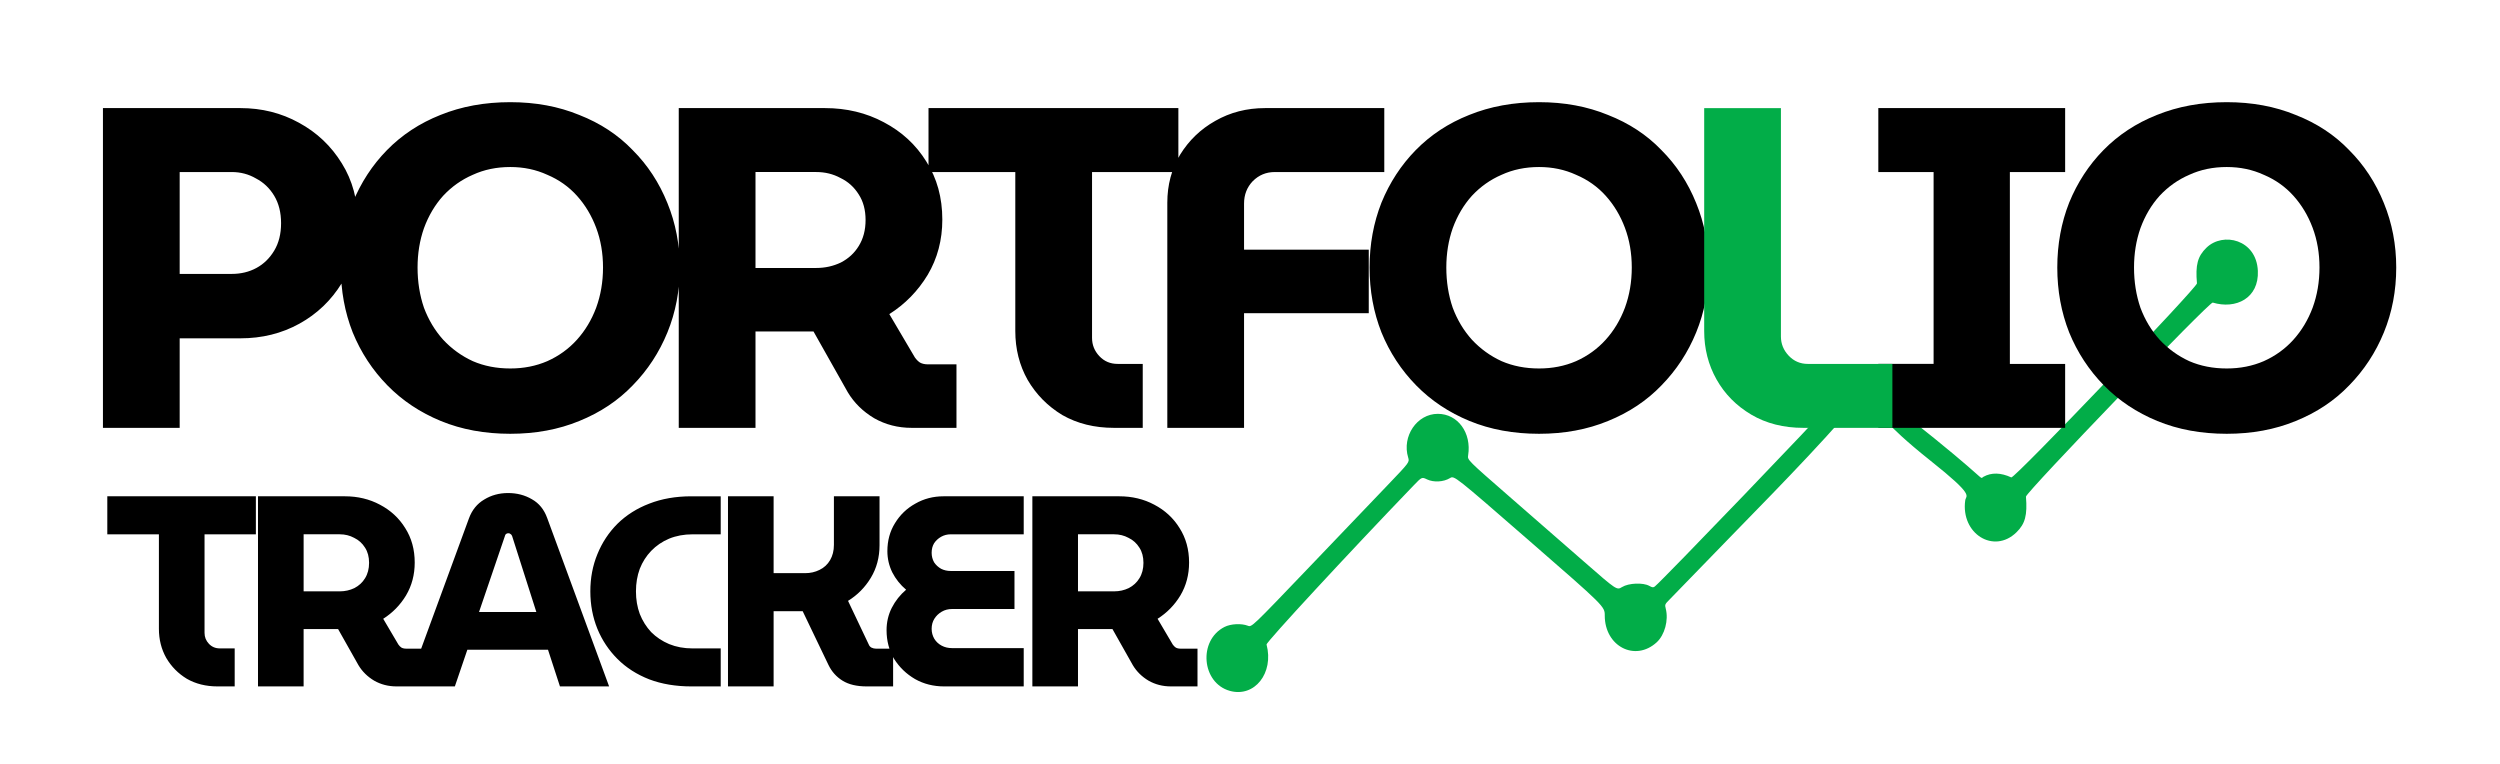
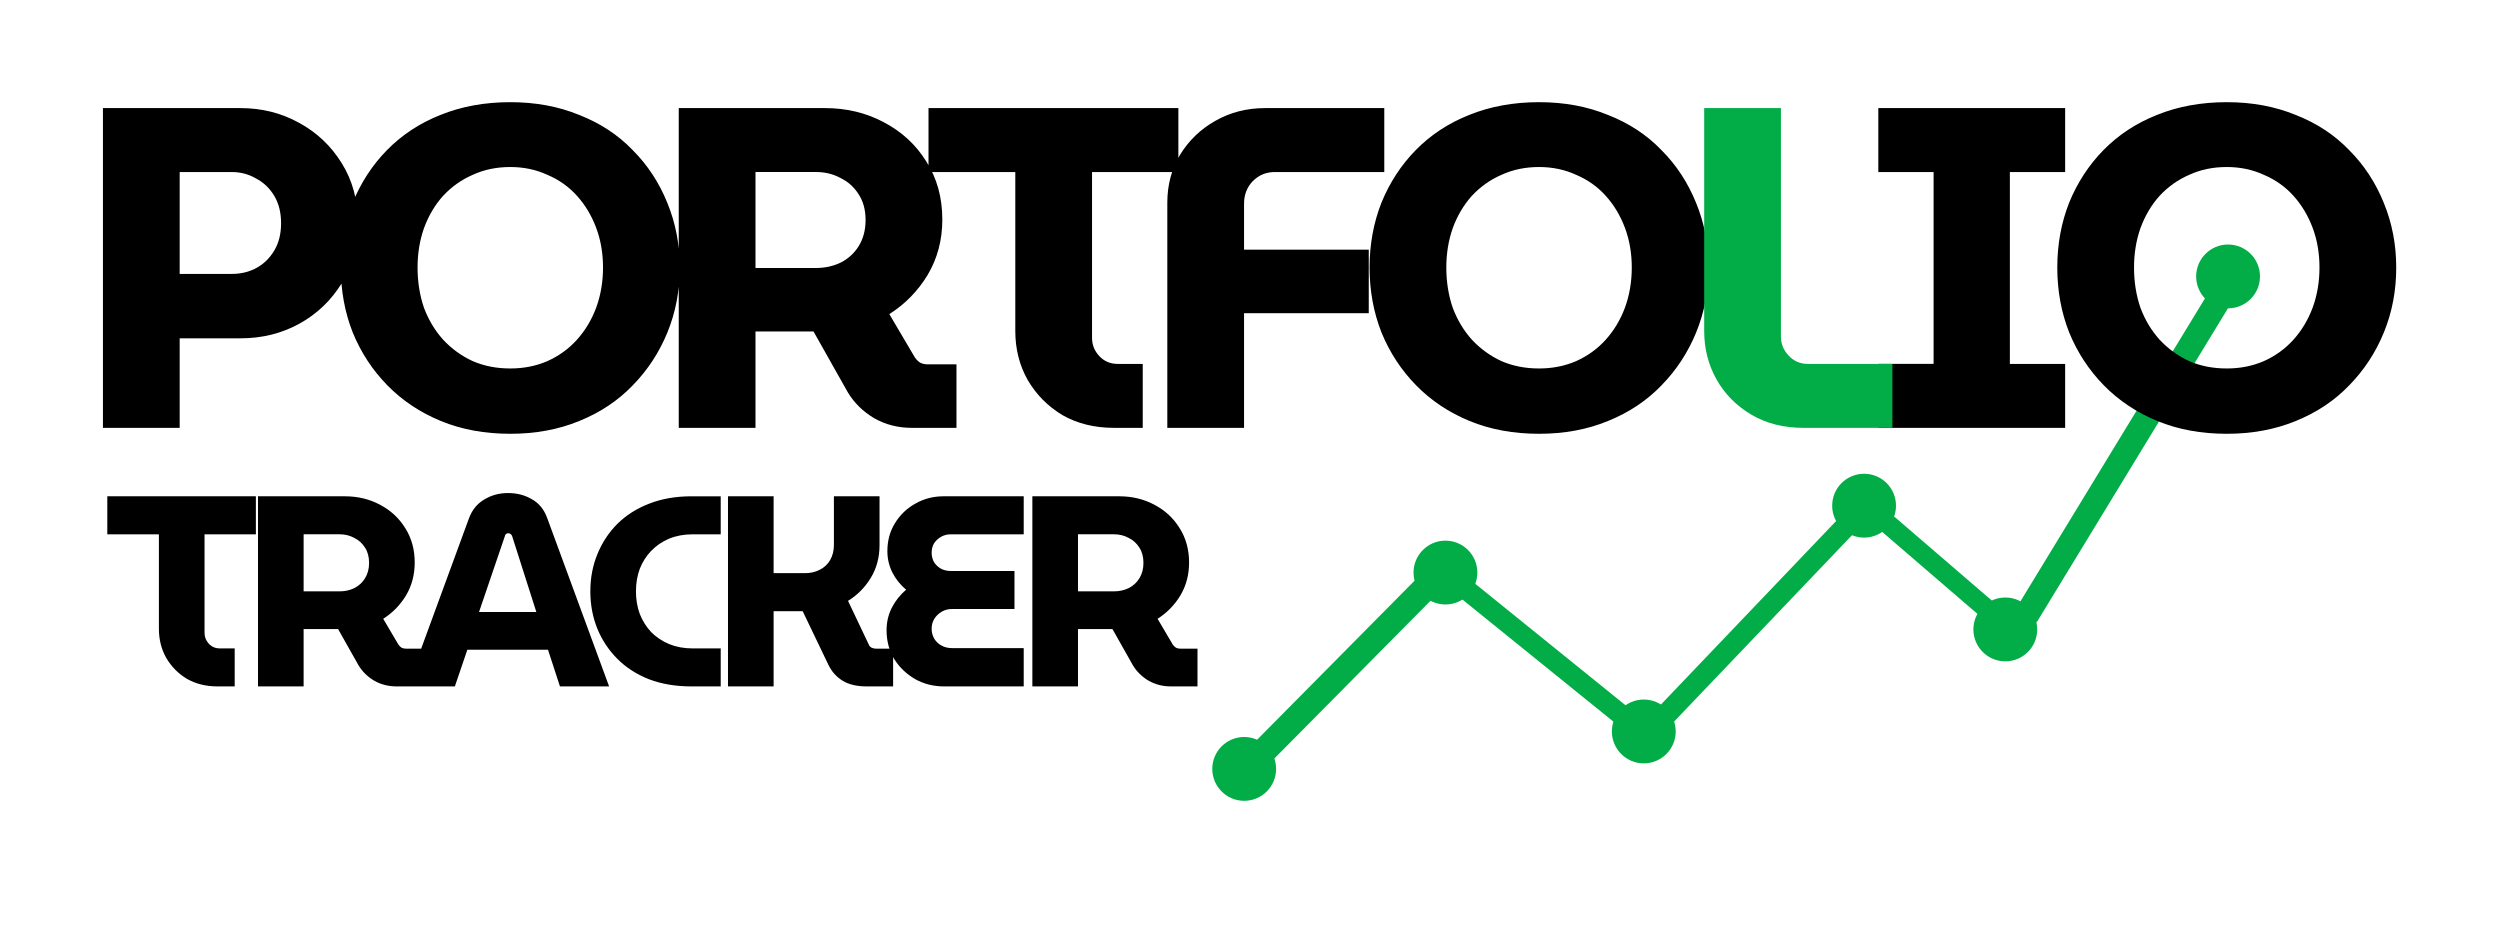
- <svg xmlns="http://www.w3.org/2000/svg" xmlns:xlink="http://www.w3.org/1999/xlink" width="1080" height="330" viewBox="0 0 285.75 87.312" version="1.1" id="svg1" xml:space="preserve">
+ <svg xmlns="http://www.w3.org/2000/svg" xmlns:xlink="http://www.w3.org/1999/xlink" width="1080" height="400" viewBox="0 0 285.75 105.833" version="1.1" id="svg1" xml:space="preserve">
  <defs id="defs1">
    <linearGradient id="swatch7">
      <stop style="stop-color:#000000;stop-opacity:1;" offset="0" id="stop7" />
    </linearGradient>
    <linearGradient id="swatch6">
      <stop style="stop-color:#02ad48;stop-opacity:1;" offset="0" id="stop6" />
    </linearGradient>
-     <linearGradient xlink:href="#swatch6" id="linearGradient6" x1="137.901" y1="152.271" x2="257.551" y2="152.271" gradientUnits="userSpaceOnUse" gradientTransform="translate(0,-97.75386)" />
-     <linearGradient xlink:href="#swatch6" id="linearGradient3" gradientUnits="userSpaceOnUse" x1="194.789" y1="128.383" x2="216.3" y2="128.383" gradientTransform="translate(0,-97.75386)" />
+     <linearGradient xlink:href="#swatch6" id="linearGradient3" gradientUnits="userSpaceOnUse" gradientTransform="translate(0,-97.75386)" x1="194.789" y1="128.383" x2="216.3" y2="128.383" />
  </defs>
  <g id="g6" style="display:inline">
    <path style="font-weight:bold;font-size:31.044px;line-height:0;font-family:MuseoModerno;-inkscape-font-specification:'MuseoModerno Bold';letter-spacing:-2.117px;word-spacing:0px;text-orientation:upright;fill-opacity:1;stroke-width:1.323" d="m 24.869,78.457 q -1.987,0 -3.508,-0.869 Q 19.871,76.687 19.001,75.197 18.163,73.707 18.163,71.875 V 61.072 h -5.898 v -4.346 h 16.981 v 4.346 h -5.867 v 11.269 q 0,0.714 0.497,1.242 0.497,0.528 1.242,0.528 H 26.825 v 4.346 z m 4.62,0 v -21.731 h 9.934 q 2.204,0 4.005,0.962 1.832,0.962 2.887,2.67 1.087,1.707 1.087,3.943 0,2.08 -0.993,3.756 -0.993,1.645 -2.608,2.67 l 1.738,2.949 q 0.155,0.217 0.341,0.341 0.217,0.124 0.559,0.124 h 1.925 v 4.315 H 45.321 q -1.397,0 -2.546,-0.652 -1.149,-0.683 -1.801,-1.77 l -2.328,-4.129 q -0.217,0 -0.466,0 -0.217,0 -0.466,0 h -3.011 v 6.55 z m 5.215,-10.866 h 4.129 q 0.9,0 1.676,-0.373 0.776,-0.404 1.211,-1.118 0.466,-0.745 0.466,-1.77 0,-1.024 -0.466,-1.738 -0.466,-0.745 -1.242,-1.118 -0.745,-0.404 -1.645,-0.404 h -4.129 z m 11.853,10.866 7.047,-19.216 q 0.528,-1.428 1.738,-2.142 1.211,-0.745 2.732,-0.745 1.521,0 2.732,0.714 1.211,0.683 1.738,2.142 l 7.078,19.248 h -5.619 l -1.366,-4.191 h -9.22 l -1.428,4.191 z m 8.196,-8.506 h 6.55 L 58.541,61.289 q -0.062,-0.186 -0.186,-0.248 -0.093,-0.093 -0.248,-0.093 -0.155,0 -0.279,0.093 -0.093,0.093 -0.124,0.248 z m 24.271,8.506 q -2.67,0 -4.812,-0.807 -2.142,-0.838 -3.632,-2.328 -1.49,-1.49 -2.297,-3.446 -0.807,-1.987 -0.807,-4.284 0,-2.297 0.807,-4.253 0.807,-1.987 2.297,-3.477 1.521,-1.49 3.632,-2.297 2.142,-0.838 4.812,-0.838 h 3.353 v 4.346 h -3.229 q -1.459,0 -2.67,0.497 -1.18,0.497 -2.049,1.397 -0.838,0.869 -1.304,2.049 -0.435,1.18 -0.435,2.577 0,1.397 0.435,2.577 0.466,1.18 1.304,2.08 0.869,0.869 2.049,1.366 1.211,0.497 2.67,0.497 h 3.229 v 4.346 z m 4.185,0 v -21.731 h 5.215 v 8.786 h 3.601 q 0.9,0 1.645,-0.373 0.776,-0.373 1.211,-1.118 0.435,-0.745 0.435,-1.738 v -5.557 h 5.215 v 5.588 q 0,2.08 -0.993,3.725 -0.993,1.645 -2.608,2.639 l 2.359,4.967 q 0.093,0.248 0.31,0.373 0.248,0.124 0.528,0.124 h 1.956 v 4.315 h -3.011 q -1.707,0 -2.763,-0.652 -1.056,-0.652 -1.614,-1.801 l -2.949,-6.147 q -0.248,0 -0.466,0 -0.217,0 -0.466,0 h -2.39 v 8.599 z m 24.706,0 q -1.832,0 -3.322,-0.838 -1.49,-0.869 -2.39,-2.297 -0.869,-1.459 -0.869,-3.291 0,-1.366 0.59,-2.546 0.621,-1.211 1.645,-2.08 -0.993,-0.838 -1.583,-1.987 -0.559,-1.149 -0.559,-2.421 0,-1.801 0.869,-3.198 0.869,-1.428 2.328,-2.235 1.459,-0.838 3.229,-0.838 h 9.158 v 4.346 h -8.351 q -0.59,0 -1.087,0.279 -0.497,0.279 -0.807,0.745 -0.279,0.466 -0.279,1.087 0,0.59 0.279,1.087 0.31,0.466 0.807,0.745 0.497,0.248 1.087,0.248 h 7.295 v 4.346 h -7.14 q -0.652,0 -1.18,0.31 -0.528,0.31 -0.838,0.807 -0.31,0.497 -0.31,1.149 0,0.621 0.31,1.149 0.31,0.497 0.838,0.776 0.528,0.279 1.18,0.279 h 8.196 v 4.377 z m 10.084,0 v -21.731 h 9.934 q 2.204,0 4.005,0.962 1.832,0.962 2.887,2.67 1.087,1.707 1.087,3.943 0,2.08 -0.993,3.756 -0.993,1.645 -2.608,2.67 l 1.738,2.949 q 0.155,0.217 0.341,0.341 0.217,0.124 0.559,0.124 h 1.925 v 4.315 h -3.042 q -1.397,0 -2.546,-0.652 -1.149,-0.683 -1.801,-1.77 l -2.328,-4.129 q -0.217,0 -0.466,0 -0.217,0 -0.466,0 h -3.011 v 6.55 z m 5.215,-10.866 h 4.129 q 0.9,0 1.676,-0.373 0.776,-0.404 1.211,-1.118 0.466,-0.745 0.466,-1.77 0,-1.024 -0.466,-1.738 -0.466,-0.745 -1.242,-1.118 -0.745,-0.404 -1.645,-0.404 h -4.129 z" id="text4" aria-label="TRACKER" />
-     <path style="display:inline;fill:url(#linearGradient6);stroke-width:0.485" d="m 140.568,78.965 c -3.232,-0.903 -3.637,-5.775 -0.607,-7.306 0.718,-0.363 1.927,-0.425 2.67,-0.137 0.442,0.172 0.442,0.172 6.954,-6.637 3.581,-3.745 7.64,-7.99 9.021,-9.433 2.51,-2.624 2.51,-2.624 2.349,-3.151 -0.74,-2.427 1.003,-5 3.387,-5 2.287,0 3.873,2.168 3.466,4.741 -0.084,0.534 -0.084,0.534 4.745,4.741 2.656,2.314 6.498,5.665 8.537,7.446 3.708,3.24 3.708,3.24 4.31,2.871 0.756,-0.463 2.399,-0.533 3.115,-0.134 0.345,0.193 0.459,0.205 0.632,0.067 0.879,-0.699 19.616,-20.203 19.581,-20.383 -0.335,-1.748 -0.03,-3.076 0.924,-4.031 1.45,-1.604 7.04,-0.529 7.092,2.988 0.016,1.04 0.016,1.04 1.236,2.004 9.63,7.609 8.18,7.187 8.732,6.882 0.912,-0.505 1.981,-0.479 3.179,0.076 0.35,0.162 21.261,-21.724 21.221,-22.18 -0.186,-2.112 0.074,-3.089 1.086,-4.076 1.892,-1.837 5.716,-0.943 5.875,2.648 0.138,3.124 -2.51,4.423 -5.158,3.623 -0.367,-0.111 -21.384,21.728 -21.348,22.181 0.17,2.132 -0.09,3.106 -1.092,4.083 -2.589,2.526 -6.384,0.148 -5.848,-3.664 0.085,-0.601 1.162,-0.447 -3.964,-4.52 -5.989,-4.76 -5.173,-5.306 -6.037,-4.847 -0.855,0.454 -3.086,0.353 -3.987,-0.021 -5.032,5.69 -11.059,11.676 -16.514,17.337 -1.421,1.475 -2.87,2.968 -3.219,3.316 -0.624,0.623 -0.632,0.642 -0.509,1.128 0.335,1.315 -0.121,2.998 -1.039,3.84 -2.462,2.255 -5.935,0.467 -5.934,-3.055 3.8e-4,-1.045 3.8e-4,-1.045 -8.601,-8.53 -8.601,-7.485 -8.601,-7.485 -9.093,-7.185 -0.734,0.447 -1.861,0.511 -2.618,0.148 -0.595,-0.285 -0.595,-0.285 -1.528,0.685 -7.476,7.77 -16.882,17.943 -16.817,18.188 0.861,3.264 -1.376,6.087 -4.199,5.298 z" id="path7" />
+     <g id="layer1" transform="matrix(0.4673902,0,0,0.4673902,132.0982,9.867852)" style="display:inline">
+       <g id="layer3" style="display:inline">
+         <rect style="fill:#02ad48;stroke-width:1.16" id="rect1" width="58.581" height="6.269" x="-82.582" y="130.871" transform="matrix(0.7035799,-0.7106161,0.6269072,0.7790939,0,0)" />
+         <path id="rect1-2" style="fill:#02ad48;stroke-width:1.173" transform="matrix(0.7580194,-0.652232,0.6866544,0.726984,0,0)" d="m 66.699,233.843 91.856,-29.337 v 6.289 l -91.856,29.337 z" />
+         <rect style="fill:#02ad48;stroke-width:1.323" id="rect2" width="58.895" height="4.973" x="131.678" y="45.488" transform="rotate(38.94987)" />
+         <path id="rect2-8" style="fill:#02ad48;stroke-width:1.323" transform="rotate(36.50986)" d="m 199.809,-23.473 53.388,3.927 v 4.783 l -53.388,-3.927 z" />
+         <path id="rect2-6" style="fill:#02ad48;stroke-width:1.385" transform="matrix(0.7274981,-0.6861097,0.7252408,0.6884953,0,0)" d="m -25.484,195.095 69.73,-3.657 v 5.205 l -69.73,3.657 z" />
+       </g>
+       <g id="layer2" style="display:inline">
+         <circle style="fill:#02ad48;stroke-width:1.323" id="path1" cx="21.636" cy="166.922" r="7.805" />
+         <circle style="fill:#02ad48;stroke-width:1.323" id="path1-6" cx="70.851" cy="118.907" r="7.805" />
+         <circle style="fill:#02ad48;stroke-width:1.323" id="path1-6-0" cx="119.359" cy="157.763" r="7.805" />
+         <circle style="display:inline;fill:#02ad48;stroke-width:1.323" id="path1-6-0-9" cx="173.232" cy="102.55" r="7.805" />
+         <circle style="fill:#02ad48;stroke-width:1.323" id="path1-6-0-4-0" cx="207.767" cy="132.811" r="7.805" />
+         <circle style="fill:#02ad48;stroke-width:1.323" id="path1-6-0-4-0-7" cx="262.242" cy="46.485" r="7.805" />
+       </g>
+     </g>
    <path style="font-weight:bold;font-size:52.211px;line-height:0;font-family:MuseoModerno;-inkscape-font-specification:'MuseoModerno Bold';letter-spacing:-4.763px;word-spacing:0px;text-orientation:upright;fill-opacity:1;stroke-width:1.323" d="M 11.766,48.903 V 12.355 h 15.716 q 3.655,0 6.683,1.671 3.08,1.671 4.908,4.647 1.827,2.924 1.827,6.787 0,3.864 -1.827,6.892 -1.827,2.976 -4.856,4.647 -3.028,1.671 -6.735,1.671 H 20.537 V 48.903 Z M 20.537,31.308 h 5.952 q 1.566,0 2.819,-0.679 1.253,-0.679 2.036,-1.984 0.783,-1.305 0.783,-3.133 0,-1.827 -0.783,-3.133 -0.783,-1.305 -2.088,-1.984 -1.253,-0.731 -2.767,-0.731 H 20.537 Z m 37.789,18.274 q -4.386,0 -7.936,-1.462 -3.55,-1.462 -6.109,-4.072 -2.558,-2.611 -3.968,-6.056 -1.357,-3.446 -1.357,-7.414 0,-3.968 1.357,-7.414 1.41,-3.446 3.916,-6.004 2.558,-2.611 6.109,-4.02 3.603,-1.462 7.988,-1.462 4.334,0 7.884,1.462 3.603,1.41 6.109,4.02 2.558,2.558 3.968,6.056 1.41,3.446 1.41,7.362 0,3.968 -1.41,7.414 -1.41,3.446 -3.968,6.056 -2.506,2.611 -6.109,4.072 -3.55,1.462 -7.884,1.462 z m 0,-7.466 q 2.297,0 4.229,-0.835 1.984,-0.888 3.394,-2.454 1.41,-1.566 2.193,-3.655 0.783,-2.141 0.783,-4.595 0,-2.454 -0.783,-4.542 -0.783,-2.088 -2.193,-3.655 -1.41,-1.566 -3.394,-2.402 -1.932,-0.888 -4.229,-0.888 -2.349,0 -4.281,0.888 -1.932,0.835 -3.394,2.402 -1.41,1.566 -2.193,3.707 -0.731,2.088 -0.731,4.49 0,2.454 0.731,4.595 0.783,2.088 2.193,3.655 1.462,1.566 3.394,2.454 1.932,0.835 4.281,0.835 z m 19.255,6.787 V 12.355 h 16.708 q 3.707,0 6.735,1.619 3.08,1.619 4.856,4.49 1.827,2.872 1.827,6.631 0,3.498 -1.671,6.318 -1.671,2.767 -4.386,4.49 l 2.924,4.96 q 0.261,0.365 0.574,0.574 0.365,0.209 0.94,0.209 h 3.237 v 7.257 h -5.117 q -2.349,0 -4.281,-1.096 -1.932,-1.149 -3.028,-2.976 L 92.984,37.886 q -0.365,0 -0.783,0 -0.365,0 -0.783,0 H 86.353 V 48.903 Z M 86.353,30.629 h 6.944 q 1.514,0 2.819,-0.627 1.305,-0.679 2.036,-1.88 0.783,-1.253 0.783,-2.976 0,-1.723 -0.783,-2.924 -0.783,-1.253 -2.088,-1.88 -1.253,-0.679 -2.767,-0.679 H 86.353 Z m 40.974,18.274 q -3.342,0 -5.9,-1.462 -2.506,-1.514 -3.968,-4.02 -1.41,-2.506 -1.41,-5.587 V 19.665 h -9.92 v -7.31 h 28.559 v 7.31 h -9.868 v 18.953 q 0,1.201 0.835,2.088 0.835,0.888 2.088,0.888 h 2.872 v 7.31 z m 6.097,0 V 23.163 q 0,-3.028 1.462,-5.482 1.514,-2.454 4.02,-3.864 2.558,-1.462 5.691,-1.462 h 13.627 v 7.31 h -12.531 q -1.462,0 -2.506,1.044 -0.992,1.044 -0.992,2.558 v 5.273 h 14.254 v 7.257 h -14.254 v 13.105 z m 42.489,0.679 q -4.386,0 -7.936,-1.462 -3.55,-1.462 -6.109,-4.072 -2.558,-2.611 -3.968,-6.056 -1.357,-3.446 -1.357,-7.414 0,-3.968 1.357,-7.414 1.41,-3.446 3.916,-6.004 2.558,-2.611 6.109,-4.02 3.603,-1.462 7.988,-1.462 4.334,0 7.884,1.462 3.603,1.41 6.109,4.02 2.558,2.558 3.968,6.056 1.41,3.446 1.41,7.362 0,3.968 -1.41,7.414 -1.41,3.446 -3.968,6.056 -2.506,2.611 -6.109,4.072 -3.55,1.462 -7.884,1.462 z m 0,-7.466 q 2.297,0 4.229,-0.835 1.984,-0.888 3.394,-2.454 1.41,-1.566 2.193,-3.655 0.783,-2.141 0.783,-4.595 0,-2.454 -0.783,-4.542 -0.783,-2.088 -2.193,-3.655 -1.41,-1.566 -3.394,-2.402 -1.932,-0.888 -4.229,-0.888 -2.349,0 -4.281,0.888 -1.932,0.835 -3.394,2.402 -1.41,1.566 -2.193,3.707 -0.731,2.088 -0.731,4.49 0,2.454 0.731,4.595 0.783,2.088 2.193,3.655 1.462,1.566 3.394,2.454 1.932,0.835 4.281,0.835 z" id="text3" aria-label="PORTFO" />
    <path style="font-weight:bold;font-size:52.211px;line-height:0;font-family:MuseoModerno;-inkscape-font-specification:'MuseoModerno Bold';letter-spacing:-4.763px;word-spacing:0px;text-orientation:upright;fill-opacity:1;stroke-width:1.323" d="m 214.692,48.903 v -7.31 h 6.318 V 19.665 h -6.318 v -7.31 h 21.354 v 7.31 h -6.318 v 21.929 h 6.318 v 7.31 z m 39.826,0.679 q -4.386,0 -7.936,-1.462 -3.55,-1.462 -6.109,-4.072 -2.558,-2.611 -3.968,-6.056 -1.357,-3.446 -1.357,-7.414 0,-3.968 1.357,-7.414 1.41,-3.446 3.916,-6.004 2.558,-2.611 6.109,-4.02 3.603,-1.462 7.988,-1.462 4.334,0 7.884,1.462 3.603,1.41 6.109,4.02 2.558,2.558 3.968,6.056 1.41,3.446 1.41,7.362 0,3.968 -1.41,7.414 -1.41,3.446 -3.968,6.056 -2.506,2.611 -6.109,4.072 -3.55,1.462 -7.884,1.462 z m 0,-7.466 q 2.297,0 4.229,-0.835 1.984,-0.888 3.394,-2.454 1.41,-1.566 2.193,-3.655 0.783,-2.141 0.783,-4.595 0,-2.454 -0.783,-4.542 -0.783,-2.088 -2.193,-3.655 -1.41,-1.566 -3.394,-2.402 -1.932,-0.888 -4.229,-0.888 -2.349,0 -4.281,0.888 -1.932,0.835 -3.394,2.402 -1.41,1.566 -2.193,3.707 -0.731,2.088 -0.731,4.49 0,2.454 0.731,4.595 0.783,2.088 2.193,3.655 1.462,1.566 3.394,2.454 1.932,0.835 4.281,0.835 z" id="text8" aria-label="IO" />
-     <path style="font-weight:bold;font-size:52.211px;line-height:0;font-family:MuseoModerno;-inkscape-font-specification:'MuseoModerno Bold';letter-spacing:-4.763px;word-spacing:0px;text-orientation:upright;fill:url(#linearGradient3);stroke-width:1.323" d="m 206.119,48.903 q -3.394,0 -5.952,-1.514 -2.558,-1.514 -3.968,-4.02 -1.41,-2.506 -1.41,-5.534 v -25.479 h 8.771 v 26.106 q 0,1.253 0.888,2.193 0.888,0.94 2.193,0.94 h 9.659 v 7.31 z" id="text6" aria-label="L" />
+     <path style="font-weight:bold;font-size:52.211px;line-height:0;font-family:MuseoModerno;-inkscape-font-specification:'MuseoModerno Bold';letter-spacing:-4.763px;word-spacing:0px;text-orientation:upright;fill:url(#linearGradient3);stroke-width:1.323" d="m 206.119,48.903 q -3.394,0 -5.952,-1.514 -2.558,-1.514 -3.968,-4.02 -1.41,-2.506 -1.41,-5.534 V 12.355 h 8.771 v 26.106 q 0,1.253 0.888,2.193 0.888,0.94 2.193,0.94 h 9.659 v 7.31 z" id="text6" aria-label="L" />
  </g>
</svg>
